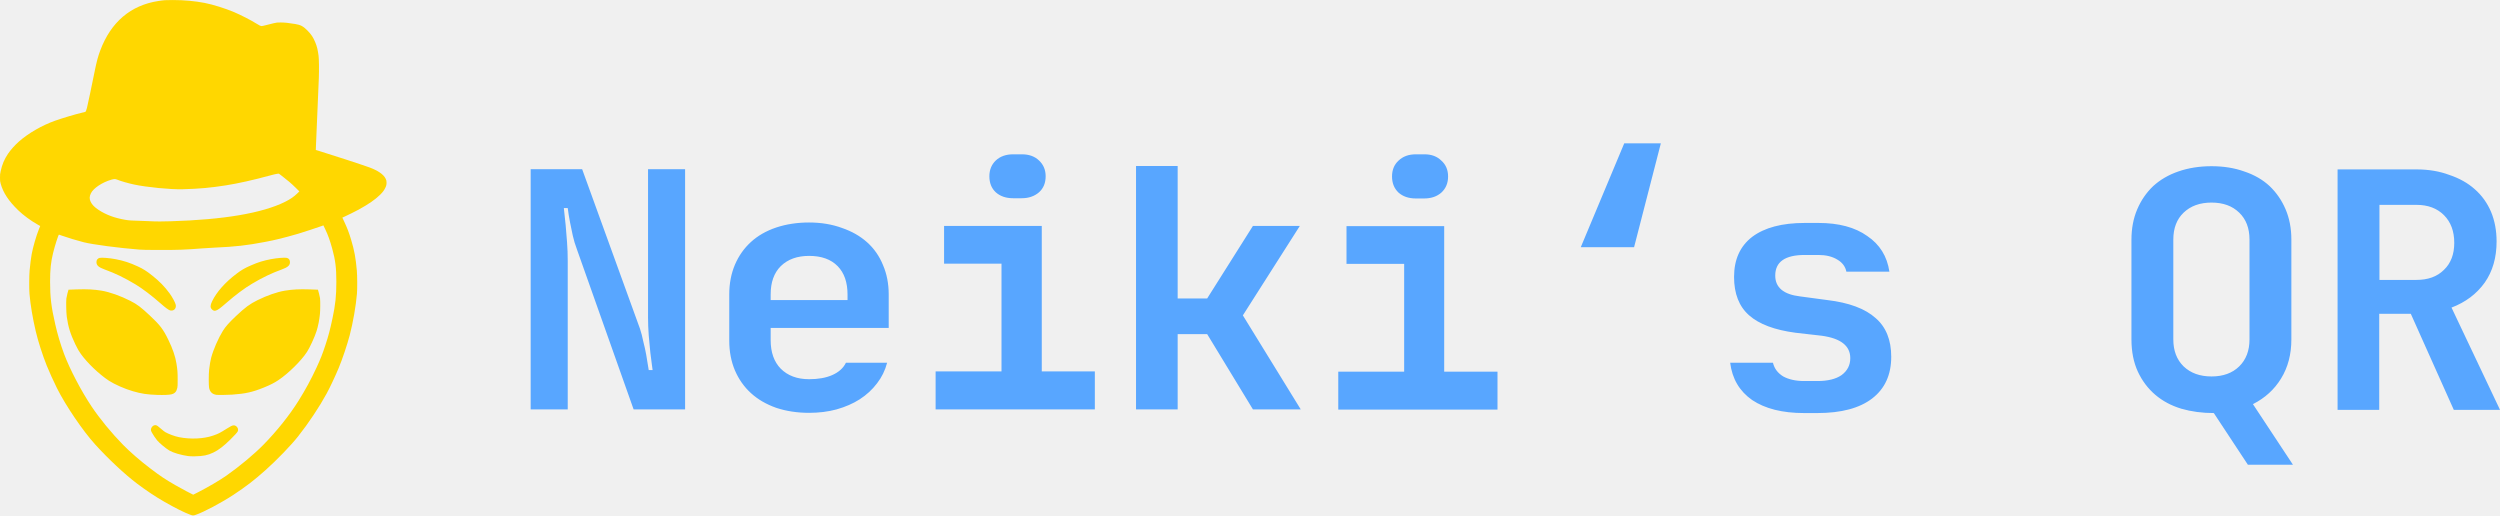
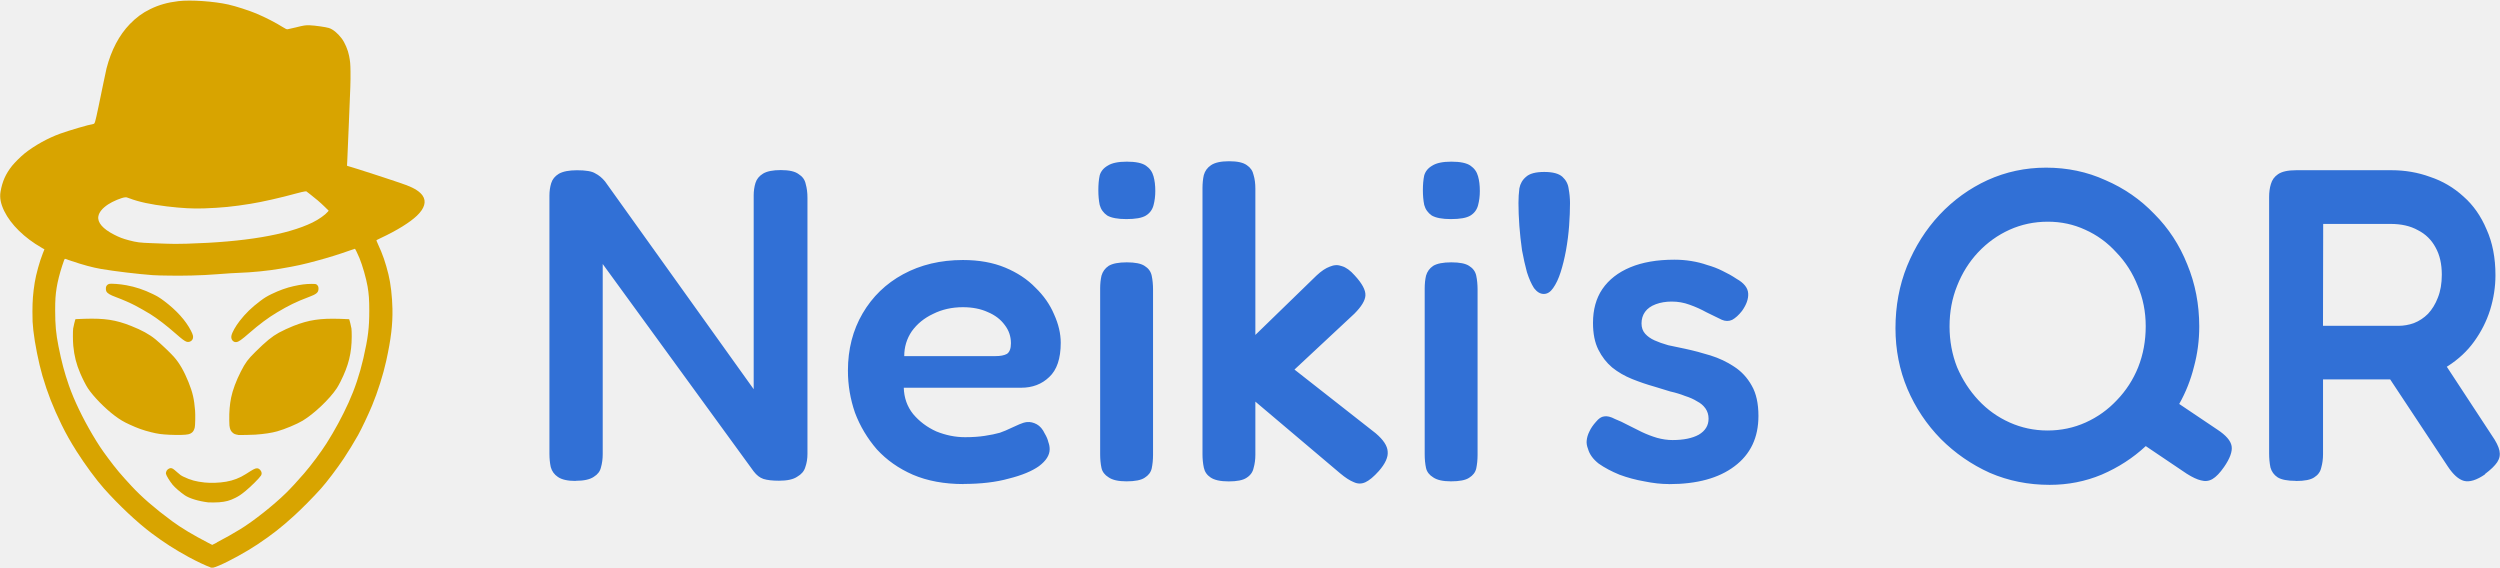
- <svg xmlns="http://www.w3.org/2000/svg" viewBox="0 0 800 164.93">
-   <path fill="gold" d="M60.94 164.736c-1.948-.714-4.75-2.11-8.317-4.149-2.78-1.587-5.867-3.643-8.781-5.846-3.953-2.988-9.199-7.893-13.385-12.513-3.971-4.385-9.408-12.389-12.203-17.967-1.046-2.089-2.538-5.374-3.282-7.227-1.36-3.384-2.766-7.777-3.54-11.055-.981-4.163-1.695-8.435-1.996-11.95-.129-1.51-.11-5.81.035-7.445.152-1.73.455-4.118.669-5.27.424-2.288 1.469-5.881 2.331-8.021l.391-.97-.834-.474c-2.276-1.293-4.557-2.971-6.204-4.566-3.07-2.971-4.846-5.67-5.617-8.534-.191-.709-.205-.837-.207-1.88 0-1.024.018-1.206.214-2.105.468-2.14 1.163-3.791 2.318-5.51.874-1.3 2.242-2.833 3.558-3.988 3.04-2.667 7.366-5.157 11.537-6.64 2.29-.813 6.687-2.125 8.524-2.542 1.34-.304 1.23-.25 1.403-.684.083-.21.207-.61.276-.888.32-1.304 1.377-6.319 2.409-11.428.683-3.387 1.092-4.928 1.832-6.908C35.482 7.051 41.814 1.668 50.735.31 52.48.043 53.056.006 55.34.01c3.58.007 7.029.321 10.134.922 2.682.52 6.633 1.756 9.475 2.966 2.185.93 5.337 2.55 7.077 3.638 1.003.628 1.379.802 1.73.803.154 0 .836-.148 1.515-.33.68-.182 1.71-.44 2.29-.574 1.016-.236 1.097-.244 2.273-.242 1.233.002 2.472.133 4.678.494 1.705.28 2.525.722 3.887 2.097 1.226 1.238 1.84 2.175 2.53 3.865.498 1.222.716 2.107 1.001 4.08.146 1.007.192 4.351.099 7.198-.06 1.836-.637 15.473-.92 21.728a40 40 0 0 0-.048 1.33c.006.008.514.164 1.129.35 3.224.969 13.982 4.481 15.957 5.21 2.788 1.027 4.569 2.248 5.233 3.588.252.509.283.625.308 1.145.035.742-.054 1.15-.415 1.884-.38.771-.825 1.356-1.683 2.207-1.472 1.46-3.702 3-6.818 4.706-.957.524-3.485 1.78-4.584 2.277l-.631.285.516 1.108c1.073 2.304 1.608 3.703 2.291 5.988 1.035 3.46 1.461 5.766 1.824 9.85.145 1.64.167 5.788.038 7.38-.309 3.808-1.26 9.27-2.318 13.31-.794 3.03-2.363 7.699-3.51 10.443-1.135 2.718-2.801 6.255-3.861 8.198-2.395 4.39-5.769 9.452-9.16 13.743-2.283 2.89-6.771 7.535-10.485 10.85-3.566 3.183-6.136 5.159-10.18 7.827-3.864 2.55-9.608 5.592-12.18 6.452-.663.22-.867.214-1.591-.051zm2.447-7.22c3.265-1.676 6.928-3.824 9.018-5.287 4.18-2.927 8.939-6.892 11.895-9.91 4.351-4.445 8.348-9.454 11.244-14.093 2.22-3.557 4.015-6.862 5.705-10.51 1.344-2.899 1.925-4.369 2.902-7.346.978-2.98 1.431-4.7 2.256-8.55.927-4.328 1.224-7.165 1.224-11.678 0-4.405-.306-6.88-1.299-10.495-.751-2.739-1.377-4.475-2.301-6.388l-.55-1.135-.449.17c-1.167.44-6.269 2.115-7.688 2.524-4.739 1.364-7.108 1.949-10.552 2.603-5.895 1.12-9.504 1.529-16.077 1.818-.87.038-2.545.142-3.723.23-6.176.465-7.82.526-13.935.518-4.077-.006-5.35-.028-6.477-.116-6.49-.507-14.973-1.629-17.803-2.355-2.139-.549-5.222-1.479-6.844-2.064-.557-.2-1.039-.365-1.07-.365-.178 0-1.325 3.594-1.892 5.93-.697 2.868-.942 5.237-.943 9.125-.001 5.014.365 8.028 1.658 13.65a74 74 0 0 0 2.807 9.428c1.791 4.824 5.473 11.866 8.81 16.851 2.634 3.935 6.342 8.45 10.057 12.248 2.237 2.287 5.47 5.095 8.666 7.526 3.293 2.504 4.765 3.489 8.039 5.376 1.8 1.038 5.606 3.075 5.76 3.082.014 0 .718-.353 1.562-.787m-3.171-11.571c-2.242-.309-4.806-1.061-5.996-1.76-1.147-.672-3.27-2.442-3.96-3.301-.59-.734-1.265-1.737-1.646-2.444-.266-.493-.319-.647-.315-.923.012-.794.764-1.536 1.486-1.467.4.038.717.253 1.832 1.238.453.4 1.017.841 1.252.98.994.589 3.08 1.36 4.382 1.62 3.705.738 7.902.55 10.914-.49 1.72-.594 2.164-.819 4.345-2.197 1.28-.81 1.767-1.051 2.188-1.086.988-.082 1.809 1.09 1.368 1.953-.179.35-1.042 1.296-2.417 2.649-2.105 2.07-3.75 3.324-5.362 4.092-1.85.88-3.213 1.16-5.897 1.21-1.06.019-1.644 0-2.174-.074zm-9.884-19.575c-3.284-.112-4.951-.362-7.78-1.167-2.498-.712-5.91-2.208-7.691-3.374-3.091-2.024-6.917-5.672-8.997-8.579-.63-.879-1.11-1.719-1.762-3.08-1.582-3.3-2.297-5.606-2.736-8.826-.171-1.257-.249-4.784-.128-5.823.06-.516.597-2.732.683-2.818.009-.009 1.19-.053 2.625-.098 3.38-.107 5.531.002 7.963.41 2.586.43 6.057 1.66 9.192 3.256 2.206 1.123 3.35 1.984 6.251 4.7 3.297 3.088 4.26 4.354 5.941 7.814 1.363 2.803 2.207 5.266 2.563 7.482.337 2.098.395 2.859.395 5.173 0 1.763-.02 2.267-.108 2.668-.267 1.226-.783 1.796-1.882 2.076-.718.184-2.475.255-4.529.186m18.892-.025c-1.278-.2-2.006-.89-2.308-2.192-.16-.693-.156-4.477.008-5.875.174-1.487.42-2.946.637-3.759.698-2.625 2.293-6.29 3.78-8.68.826-1.327 1.965-2.61 4.16-4.686 2.957-2.793 4.399-3.86 6.886-5.09 3.071-1.52 6.27-2.632 8.764-3.048 2.431-.405 4.583-.516 7.962-.41 1.435.046 2.617.09 2.626.099.075.075.616 2.26.672 2.717.106.859.09 3.773-.027 5.007-.18 1.9-.58 3.934-1.09 5.53-.618 1.938-2.147 5.26-3.075 6.684-1.843 2.83-5.93 6.855-9.144 9.008-1.32.884-2.534 1.501-4.645 2.36-3.6 1.467-5.902 1.982-10.147 2.274-1.415.098-4.58.135-5.059.06m-.904-26.977c-.151-.053-.38-.22-.54-.394-.555-.608-.526-1.276.115-2.6 1.42-2.933 4.163-6.032 7.739-8.737 1.645-1.245 2.636-1.822 4.612-2.687 2.37-1.036 4.022-1.552 6.457-2.017 1.916-.367 4.483-.573 5.08-.409.644.177.95.56.999 1.252.077 1.084-.609 1.733-2.587 2.446-3.255 1.174-6.136 2.555-9.52 4.563-2.435 1.444-5.221 3.52-8.204 6.11-2.072 1.798-2.741 2.292-3.351 2.473-.398.119-.462.119-.8 0m-13.946-.056c-.577-.214-1.475-.882-3.02-2.247-2.762-2.438-5.806-4.746-7.993-6.058-3.512-2.11-6.512-3.559-9.897-4.784-1.911-.692-2.6-1.312-2.602-2.342 0-.701.354-1.175 1.014-1.357.598-.164 3.244.05 5.113.413 2.635.511 4.503 1.122 7.158 2.34 1.64.753 2.843 1.518 4.622 2.941 2.292 1.834 3.872 3.456 5.469 5.615.808 1.092 1.73 2.765 1.96 3.556.294 1.01-.272 1.94-1.21 1.992-.207.01-.481-.02-.614-.069zm.175-28.505c16.933-.486 29.385-2.599 36.668-6.22 1.682-.837 2.844-1.636 3.92-2.693l.66-.648-1.22-1.204c-1.278-1.263-2.648-2.437-4.33-3.714l-1.004-.761-.512.046c-.302.028-1.245.247-2.298.535-5.253 1.436-10.159 2.537-14.06 3.154-5.05.798-8.543 1.113-14.002 1.262-3.773.103-11.476-.653-15.489-1.52-1.927-.415-4.23-1.08-5.362-1.547-.616-.254-.966-.255-1.853-.006-2.919.823-5.761 2.712-6.586 4.376-.495.999-.506 1.832-.037 2.774.44.886 1.208 1.662 2.477 2.507 2.379 1.583 5.169 2.618 8.632 3.204 1.231.208 1.587.228 6.786.392 1.36.043 2.483.089 2.499.102.051.047 2.866.025 5.112-.04z" />
-   <path fill="#58a6ff" d="M169.814 54.139h16.472l18.522 51.1q.586 1.758 1.025 3.954.586 2.27.952 4.32.439 2.415.805 4.904h1.245l-.22-1.61q-.22-1.61-.513-4.027-.22-2.489-.512-5.49-.22-3.002-.22-5.784V54.138h11.86v76.87h-16.472L184.602 79.76q-.806-2.123-1.318-4.393t-.879-4.246q-.439-2.27-.732-4.539h-1.244q.293 2.562.585 5.49.22 2.417.44 5.418.22 2.929.22 6.004v47.512h-11.86zm89.097 77.968q-5.71 0-10.542-1.61-4.759-1.684-8.053-4.686t-5.125-7.248q-1.83-4.32-1.83-9.517V94.184q0-5.198 1.83-9.517 1.83-4.246 5.125-7.248t8.053-4.612q4.831-1.61 10.542-1.61 5.784 0 10.542 1.756 4.686 1.61 7.98 4.54 3.368 3 5.125 7.32 1.83 4.246 1.83 9.444v10.689h-37.775v3.88q0 5.857 3.222 9.151 3.367 3.368 9.077 3.368 4.393 0 7.395-1.318 3.148-1.39 4.392-3.953h13.178q-.952 3.66-3.221 6.588-2.27 3.002-5.564 5.125-3.221 2.05-7.394 3.222-4.027 1.098-8.786 1.098zm-12.3-36.093h24.6v-1.757q0-5.857-3.149-9.078-3.221-3.294-9.151-3.294-5.71 0-9.078 3.294-3.221 3.222-3.221 9.005zm52.784 34.995v-12.153h21.084V84.373h-18.375v-12.08h31.261v46.564h16.985v12.153zm17.204-74.601q0-3.075 2.05-5.052 2.123-1.977 5.564-1.977h2.782q3.44 0 5.49 1.977 2.124 1.977 2.124 5.052 0 3.22-2.123 5.124-2.196 1.904-5.564 1.904h-2.709q-3.44 0-5.564-1.904-2.05-1.903-2.05-5.124zm46.929-3.295h13.324v42.388h9.444l14.642-23.208h15.008l-18.23 28.625 18.523 30.088h-15.3l-14.643-24.086h-9.444v24.086h-13.324zm64.717 77.969v-12.153h21.085V84.446h-18.45v-12.08h31.262v46.564H479.2v12.153zm17.204-74.601q0-3.148 2.05-5.052 2.123-2.05 5.564-2.05h2.782q3.368 0 5.418 2.05 2.123 1.904 2.123 5.052t-2.123 5.124q-2.124 1.904-5.564 1.904h-2.636q-3.44 0-5.564-1.904-2.05-1.976-2.05-5.124m77.457 22.621h-17.058l13.91-33.237h11.713zm58.641 53.077h-4.246q-10.396 0-16.619-4.173-6.076-4.246-7.028-11.933h13.69q.66 2.782 3.295 4.392 2.708 1.465 6.662 1.465h4.246q5.051 0 7.76-1.904 2.782-2.05 2.782-5.417 0-5.93-9.151-7.175l-8.346-.952q-10.03-1.317-14.861-5.563t-4.832-12.3q0-8.346 5.783-12.812 5.93-4.465 16.839-4.465h4.392q9.737 0 15.594 4.172 6.003 4.027 7.102 11.421h-13.764q-.513-2.489-2.928-3.88-2.416-1.464-6.004-1.464h-4.392q-9.444 0-9.444 6.589 0 5.71 7.906 6.662l8.712 1.171q10.47 1.245 15.521 5.784 4.978 4.319 4.978 12.372 0 8.64-6.076 13.325t-17.57 4.685zm100.517-23.574v-31.92q0-5.344 1.83-9.664t5.125-7.467q3.368-3.075 8.053-4.686 4.832-1.683 10.616-1.683t10.468 1.683q4.832 1.611 8.127 4.686 3.294 3.148 5.125 7.467t1.83 9.664v31.92q0 7.175-3.295 12.52-3.22 5.27-9.004 8.199l12.811 19.4h-14.422L708.42 132.18q-5.564 0-10.396-1.391-4.832-1.464-8.346-4.466t-5.564-7.394q-2.05-4.466-2.05-10.323zm13.397-31.92v31.92q0 5.418 3.295 8.64 3.367 3.22 8.931 3.22t8.859-3.22 3.294-8.64v-31.92q0-5.49-3.294-8.639-3.295-3.221-8.859-3.221t-8.931 3.221q-3.295 3.148-3.295 8.64m52.565 54.469V54.209h25.258q5.783 0 10.468 1.757 4.832 1.61 8.127 4.539 3.44 3.002 5.271 7.32 1.757 4.247 1.757 9.445 0 7.76-3.807 13.178-3.88 5.417-10.615 7.98l15.52 32.725h-14.788l-13.764-30.747H761.35v30.747zm13.398-65.598V89.57h11.86q5.563 0 8.785-3.221 3.294-3.148 3.294-8.639 0-5.564-3.294-8.859t-8.785-3.294z" class="a" />
+ <svg xmlns="http://www.w3.org/2000/svg" viewBox="0 0 551 125">
+   <path fill="#d8a400" d="M46.3 125c-.82-.265-3.01-1.3-4.7-2.22-3.13-1.71-5.35-3.14-8.18-5.25-3.13-2.34-7.21-6.16-10.5-9.86-1.62-1.8-4.23-5.34-5.99-8.12-1.4-2.21-2.37-3.93-3.35-5.93-1.89-3.87-3.11-7-4.23-10.8-.836-2.88-1.68-7.13-2-9.98-.172-1.58-.202-2.19-.201-4.14 0-2.41.131-4.09.5-6.41.289-1.82 1.09-4.71 1.8-6.48l.343-.858-.618-.354c-3.77-2.16-6.78-5.1-8.23-8.06-.79-1.61-1.05-2.97-.824-4.28.39-2.27 1.12-3.91 2.53-5.7.552-.699 1.97-2.1 2.77-2.74 2.17-1.74 5.19-3.41 7.87-4.37 2.09-.744 6.16-1.94 7.29-2.13.323-.056.368-.206 1.12-3.75.275-1.29.748-3.57 1.05-5.08.302-1.5.63-3.03.725-3.4 1.04-4.04 2.79-7.36 5.15-9.79 1.43-1.47 2.78-2.46 4.51-3.3 1.9-.927 3.8-1.46 6.2-1.75 2.68-.317 7.8.034 11 .752 1.68.381 4.55 1.31 6.18 1.99 2 .846 4.28 2.02 5.8 2.98.582.371.828.483 1.05.485.096 0 .881-.177 1.74-.394 1.86-.468 2.25-.529 3.18-.49 1.14.048 3.44.374 4.17.59.887.261 1.96 1.13 2.85 2.31.696.924 1.38 2.52 1.63 3.81.251 1.29.292 1.75.316 3.53.027 2.06-.009 3.17-.385 11.9-.163 3.75-.309 7.2-.325 7.66-.016.467-.04.921-.054 1.01-.023.152-.014.162.19.215 1.34.351 11.3 3.6 12.9 4.21 1.8.683 2.95 1.43 3.56 2.3.889 1.27.456 2.81-1.24 4.43-1.57 1.5-4.45 3.28-7.94 4.91-.765.358-1.01.492-1 .558.004.047.178.451.388.899.99 2.12 1.62 3.95 2.27 6.58.492 1.99.827 4.88.88 7.59.068 3.46-.32 6.69-1.38 11.5-.658 2.99-1.88 6.86-3.11 9.81-.853 2.05-2.28 5.06-3.09 6.52a89 89.2 0 0 1-3.13 5.12c-1.44 2.17-3.81 5.29-5.07 6.69-1.66 1.85-4.26 4.48-5.94 6-2.81 2.56-4.84 4.14-8.02 6.27-2.49 1.66-6.2 3.7-8.49 4.67-1.18.496-1.45.551-1.96.388zm1.54-5.48a83 83.2 0 0 0 5.11-2.88c2.86-1.75 7.28-5.23 10.1-7.99.892-.864 2.75-2.87 3.96-4.29 1.66-1.93 3.73-4.71 4.98-6.68a74 74.2 0 0 0 4.82-8.91c1.39-3.06 2.48-6.32 3.28-9.81 1.03-4.5 1.3-6.7 1.3-10.5 0-2.37-.092-3.67-.376-5.33-.305-1.78-1.13-4.66-1.79-6.25-.386-.931-.93-2.05-.996-2.05-.032 0-.603.19-1.27.424a91 91.2 0 0 1-6.98 2.17c-3.16.865-4.65 1.19-8.17 1.79-2.83.483-6.3.83-9.29.928-.957.031-2.05.1-4.68.299-2.13.16-3.16.21-5.58.281-2.47.071-7.19.027-8.62-.08-3.42-.26-8.29-.844-11.4-1.37-1.75-.297-4.08-.925-6.57-1.78-.685-.235-1.28-.437-1.33-.452-.096-.032-.23.295-.632 1.53-.571 1.76-1.01 3.51-1.22 4.84-.257 1.63-.327 2.71-.328 5.02 0 3.15.181 5.13.725 7.86.7 3.51 1.33 5.87 2.32 8.71 1.11 3.18 3 7.11 5.18 10.8 1.3 2.19 2.03 3.29 3.45 5.19 1.78 2.39 2.76 3.55 5.14 6.12 2.29 2.47 5.18 4.97 8.94 7.74 2.03 1.5 4.6 3.04 7.97 4.79.48.249.881.453.893.454.011 0 .482-.24 1.05-.531zm-1.91-8.79c-2.16-.264-4.17-.869-5.2-1.57-.945-.637-2.21-1.73-2.7-2.34-.647-.797-1.36-1.97-1.45-2.38-.044-.205.046-.541.21-.782.166-.245.571-.481.822-.482.364-.001.564.125 1.45.917.702.624.822.708 1.5 1.03 1.44.692 2.66 1.02 4.54 1.22 1.41.15 3.21.083 4.73-.176a11.7 11.8 0 0 0 4.38-1.7c1.58-1.02 2.02-1.25 2.37-1.25.31 0 .446.057.71.303.402.371.49.912.213 1.32-.43.634-2.2 2.39-3.39 3.37-.968.795-1.44 1.11-2.25 1.52-1.22.611-2.08.847-3.58.972-.593.05-2.01.063-2.35.02zm-8.42-14.9c-1.91-.09-2.7-.197-4.19-.569-1.79-.446-2.88-.831-4.73-1.68-1.34-.609-2.11-1.07-3.28-1.94-2.2-1.65-4.72-4.23-5.95-6.08-.417-.626-1.16-2.08-1.67-3.28-.869-2.03-1.33-3.84-1.54-6.07-.095-.984-.11-3.11-.026-3.8.047-.389.45-2.01.515-2.07.01-.01.897-.045 1.97-.08 4.47-.14 6.94.238 10.3 1.58 2.33.919 4.01 1.84 5.35 2.94 1.04.85 3.23 2.92 4.04 3.83 1.24 1.39 2.27 3.18 3.26 5.64.904 2.26 1.23 3.66 1.44 6.26.076.939.032 3.23-.07 3.68-.206.897-.626 1.34-1.45 1.53-.616.146-2.2.186-3.99.103zm15 .027c-.722-.128-.936-.217-1.28-.535-.293-.27-.441-.534-.57-1.01-.092-.343-.11-.574-.13-1.73q-.05-2.67.41-4.95c.323-1.61 1.14-3.8 2.14-5.74 1.03-2.01 1.54-2.69 3.23-4.36 2.33-2.3 3.62-3.36 5.16-4.21.764-.424 2.27-1.12 3.21-1.49 3.4-1.33 5.85-1.7 10.3-1.56 1.07.034 1.96.07 1.97.08.066.065.468 1.68.514 2.07.032.263.057 1.04.056 1.73-.007 3.68-.692 6.43-2.48 9.97-.26.514-.627 1.17-.814 1.45-1.6 2.41-5.02 5.65-7.54 7.16-1.28.766-3.9 1.86-5.61 2.34-1.22.343-2.86.59-4.83.726-.787.054-3.53.106-3.74.07zm-.822-20.5c-.536-.199-.811-.764-.678-1.39.156-.73.905-2.06 1.82-3.24 1.27-1.64 2.64-2.97 4.53-4.39.945-.712 1.47-1.03 2.5-1.53 1.66-.805 3.3-1.4 4.86-1.74 1.6-.357 2.68-.493 3.94-.497.96-.004 1.06.02 1.31.318.184.22.25.47.223.847-.056.778-.455 1.1-2.19 1.75-2.68 1.01-4.37 1.83-6.96 3.38-1.96 1.17-3.87 2.6-6.13 4.56-1.73 1.51-2.31 1.91-2.82 1.97a1.1 1.1 0 0 1-.397-.03m-10.6-.053c-.43-.156-1.02-.6-2.32-1.74-2.09-1.84-4.08-3.36-5.65-4.34a67 67.1 0 0 0-3.32-1.89c-1.11-.581-2.78-1.31-4.26-1.86-1.31-.487-1.87-.822-2.1-1.26-.127-.247-.152-.791-.048-1.06a.99.992 0 0 1 .638-.58c.452-.124 2.38.018 3.8.28 2.05.38 3.83.972 5.83 1.94 1.03.5 1.55.822 2.5 1.53 2.73 2.05 4.79 4.34 5.92 6.56.465.912.553 1.28.417 1.73-.169.565-.841.89-1.41.683zm.078-21.6c12.8-.365 22.1-1.95 27.7-4.67 1.42-.702 2.8-1.68 3.4-2.4l.167-.204-.885-.87c-.964-.945-2-1.83-3.25-2.79l-.804-.611-.371.035c-.206.019-.979.2-1.73.407-3.59.985-7.63 1.9-10.2 2.31-3.89.627-6.32.869-10.2 1.01-2.47.088-4.9-.04-8.19-.434-3.57-.426-6.22-.996-8.27-1.78-.599-.228-.675-.247-.974-.223-.76.06-2.72.879-3.76 1.57-1.25.832-1.98 1.73-2.13 2.62-.233 1.36.971 2.76 3.48 4.04 1.16.591 1.91.879 3.19 1.22 1.8.475 2.45.558 5.06.648 1.22.042 2.62.094 3.11.117 1.32.06 2.63.062 4.61.006z" />
+   <path fill="#3170d6" stroke="#fff" stroke-width=".009" d="M127 106q-2.65 0-3.92-.883-1.18-.785-1.57-2.16-.294-1.37-.294-2.94v-56.9q0-1.47.392-2.75t1.67-2.06q1.37-.785 4.02-.785 2.94 0 4.02.687 1.18.589 2.16 1.77l32.8 45.8v-42.7q0-1.47.392-2.75t1.67-2.06 3.92-.785q2.75 0 3.92.883 1.28.785 1.57 2.16.392 1.37.392 3.04v56.5q0 1.57-.49 2.94-.392 1.28-1.77 2.06-1.28.883-4.02.883-2.16 0-3.43-.392-1.18-.392-2.16-1.67l-33.3-45.7v41.9q0 1.57-.392 2.94-.294 1.28-1.57 2.06-1.28.883-4.02.883zm85.6.687q-6.38 0-11.2-2.06-4.71-2.06-7.95-5.59-3.14-3.63-4.81-8.04-1.57-4.51-1.57-9.32 0-7.06 3.24-12.6t8.93-8.63q5.79-3.14 13.2-3.14 5.3 0 9.32 1.67t6.67 4.41q2.75 2.65 4.12 5.89 1.47 3.24 1.47 6.28 0 5.2-2.55 7.55-2.45 2.35-6.18 2.35h-25.9q.098 3.34 2.06 5.79 2.06 2.45 5.1 3.83 3.14 1.28 6.38 1.28 2.45 0 4.32-.294 1.96-.294 3.34-.687 1.37-.49 2.35-.981 1.08-.49 1.96-.883t1.67-.49q1.08-.098 2.16.49t1.77 2.06q.589.981.785 1.86.294.785.294 1.57 0 1.96-2.35 3.73-2.35 1.67-6.67 2.75-4.22 1.18-10 1.18zm-13.1-28.2h20.1q1.67 0 2.55-.49.883-.589.883-2.35 0-2.26-1.37-4.02-1.37-1.86-3.73-2.84-2.35-1.08-5.49-1.08-3.63 0-6.57 1.47-2.94 1.37-4.71 3.83-1.67 2.45-1.67 5.49zm49 27.6q-2.65 0-3.92-.883-1.28-.785-1.57-2.06-.294-1.37-.294-3.04v-36.5q0-1.57.294-2.84.392-1.37 1.57-2.16 1.28-.785 4.02-.785t3.92.785q1.28.785 1.57 2.16t.294 3.04v36.4q0 1.67-.294 3.04-.294 1.28-1.57 2.06-1.18.785-4.02.785zm0-57.8q-2.84 0-4.22-.785-1.28-.883-1.67-2.35-.294-1.47-.294-3.24 0-1.86.294-3.24.392-1.37 1.77-2.16 1.37-.883 4.22-.883 2.94 0 4.22.883t1.67 2.35q.392 1.37.392 3.24 0 1.67-.392 3.14t-1.67 2.26-4.32.785zm55 47.2q2.55 2.16 2.65 4.02.196 1.86-1.96 4.32-1.67 1.86-2.94 2.45t-2.55 0q-1.28-.49-3.04-1.96l-18.7-15.8v11.7q0 1.57-.392 2.94-.294 1.37-1.57 2.16-1.18.785-3.92.785t-4.02-.883q-1.18-.785-1.47-2.16t-.294-2.94v-58.6q0-1.67.294-2.94.392-1.37 1.57-2.16 1.28-.883 4.02-.883t3.92.883q1.18.785 1.47 2.16.392 1.28.392 3.04v32.2l13.5-13.1q1.57-1.47 2.94-1.96 1.37-.589 2.65-.098 1.37.392 2.84 2.06 2.45 2.65 2.35 4.41-.098 1.67-2.45 4.02l-13.2 12.3zm16.6 10.6q-2.65 0-3.92-.883-1.28-.785-1.57-2.06-.294-1.37-.294-3.04v-36.5q0-1.57.294-2.84.392-1.37 1.57-2.16 1.28-.785 4.02-.785t3.92.785q1.28.785 1.57 2.16t.294 3.04v36.4q0 1.67-.294 3.04-.294 1.28-1.57 2.06-1.18.785-4.02.785zm0-57.8q-2.84 0-4.22-.785-1.28-.883-1.67-2.35-.294-1.47-.294-3.24 0-1.86.294-3.24.392-1.37 1.77-2.16 1.37-.883 4.22-.883 2.94 0 4.22.883t1.67 2.35q.392 1.37.392 3.24 0 1.67-.392 3.14t-1.67 2.26-4.32.785zm20.5 16.5q-1.18 0-2.16-1.28-.883-1.37-1.57-3.53-.589-2.16-1.08-4.81-.392-2.75-.589-5.4-.196-2.75-.196-5 0-1.67.196-3.24.294-1.57 1.47-2.55 1.18-1.08 4.02-1.08t4.02 1.08 1.37 2.65q.294 1.57.294 3.14 0 2.26-.196 5-.196 2.65-.687 5.4-.49 2.65-1.18 4.81t-1.67 3.53q-.883 1.28-2.06 1.28zm27.6 41.9q-2.55 0-5.4-.589-2.84-.49-5.49-1.47-2.65-1.08-4.61-2.45-1.86-1.47-2.35-3.24-.392-.981-.294-1.86.098-.981.589-1.96.49-1.08 1.47-2.16.883-1.08 1.77-1.18.981-.196 2.45.589 1.28.49 2.75 1.28l3.14 1.57q1.67.785 3.34 1.28 1.77.49 3.43.49 3.63 0 5.79-1.18 2.16-1.28 2.16-3.53 0-1.28-.687-2.26-.687-.981-1.86-1.57-1.08-.687-2.65-1.18-1.47-.589-3.24-.981-1.67-.49-3.53-1.08-2.45-.687-4.9-1.67t-4.41-2.55q-1.86-1.57-3.04-3.92t-1.18-5.89q0-4.41 2.06-7.46 2.16-3.14 6.18-4.81t9.71-1.67q1.96 0 3.73.294 1.86.294 3.53.883 1.77.49 3.34 1.28 1.67.785 3.14 1.77 2.45 1.37 2.55 3.24.098 1.77-1.37 3.83-1.08 1.37-2.16 1.96-1.08.49-2.26 0-1.57-.785-3.43-1.67-1.77-.981-3.73-1.67-1.86-.687-3.92-.687-1.96 0-3.53.589t-2.35 1.67-.785 2.55q0 1.37.785 2.26t2.06 1.47 3.04 1.08q1.77.392 3.73.785 2.75.589 5.59 1.47 2.84.883 5.2 2.45 2.45 1.57 3.92 4.22 1.47 2.55 1.47 6.67 0 7.16-5.3 11.1-5.2 3.92-14.4 3.92zm121-12q2.84 1.86 3.14 3.63.294 1.77-1.67 4.61-1.37 1.96-2.55 2.65t-2.55.294q-1.28-.294-3.14-1.47l-9.03-6.08q-4.22 3.92-9.71 6.28-5.4 2.26-11.5 2.26-7.06 0-13.2-2.65-6.08-2.75-10.8-7.46-4.71-4.81-7.36-11-2.65-6.28-2.65-13.4 0-7.36 2.55-13.7 2.65-6.47 7.16-11.3 4.61-4.9 10.6-7.65 6.08-2.75 12.9-2.75 7.06 0 13.1 2.75 6.18 2.65 10.8 7.46 4.71 4.71 7.26 11.1 2.65 6.38 2.65 13.7 0 4.61-1.18 8.93-1.08 4.32-3.24 8.14zm-37.5.196q4.51 0 8.44-1.77t6.87-4.9q3.04-3.14 4.71-7.26 1.67-4.22 1.67-9.03t-1.77-8.93q-1.67-4.22-4.71-7.36-2.94-3.24-6.87-5-3.83-1.77-8.24-1.77-4.51 0-8.44 1.77t-6.97 5q-2.94 3.14-4.61 7.36-1.67 4.12-1.67 8.93t1.67 9.03q1.77 4.12 4.71 7.26t6.87 4.9 8.34 1.77zm54.8 11.1q-2.75 0-4.02-.785-1.18-.785-1.57-2.16-.294-1.47-.294-3.04v-56.6q0-1.57.392-2.84.392-1.37 1.57-2.16 1.28-.883 4.02-.883h21q4.51 0 8.53 1.47 4.12 1.37 7.36 4.32 3.24 2.84 5.1 7.26 1.96 4.32 1.96 10.1 0 3.83-1.18 7.65-1.18 3.73-3.53 6.97-2.26 3.14-5.79 5.4t-8.34 2.94h-19.2v16.5q0 1.57-.392 2.94-.294 1.37-1.57 2.16-1.18.785-4.02.785zm41.8-1.47q-2.84 1.96-4.71 1.47-1.77-.49-3.53-3.14l-16.5-24.9 13.2-1.77 13 19.8q1.37 1.96 1.67 3.34.294 1.37-.49 2.55t-2.75 2.65zm-35.8-32.7h16.6q1.77 0 3.43-.589 1.77-.687 3.14-2.06 1.37-1.47 2.16-3.53.883-2.16.883-5.1 0-3.53-1.37-5.98-1.37-2.55-3.92-3.83-2.45-1.37-5.98-1.37h-14.9z" aria-label="Neiki's QR" transform="scale(.999 1)" />
</svg>
